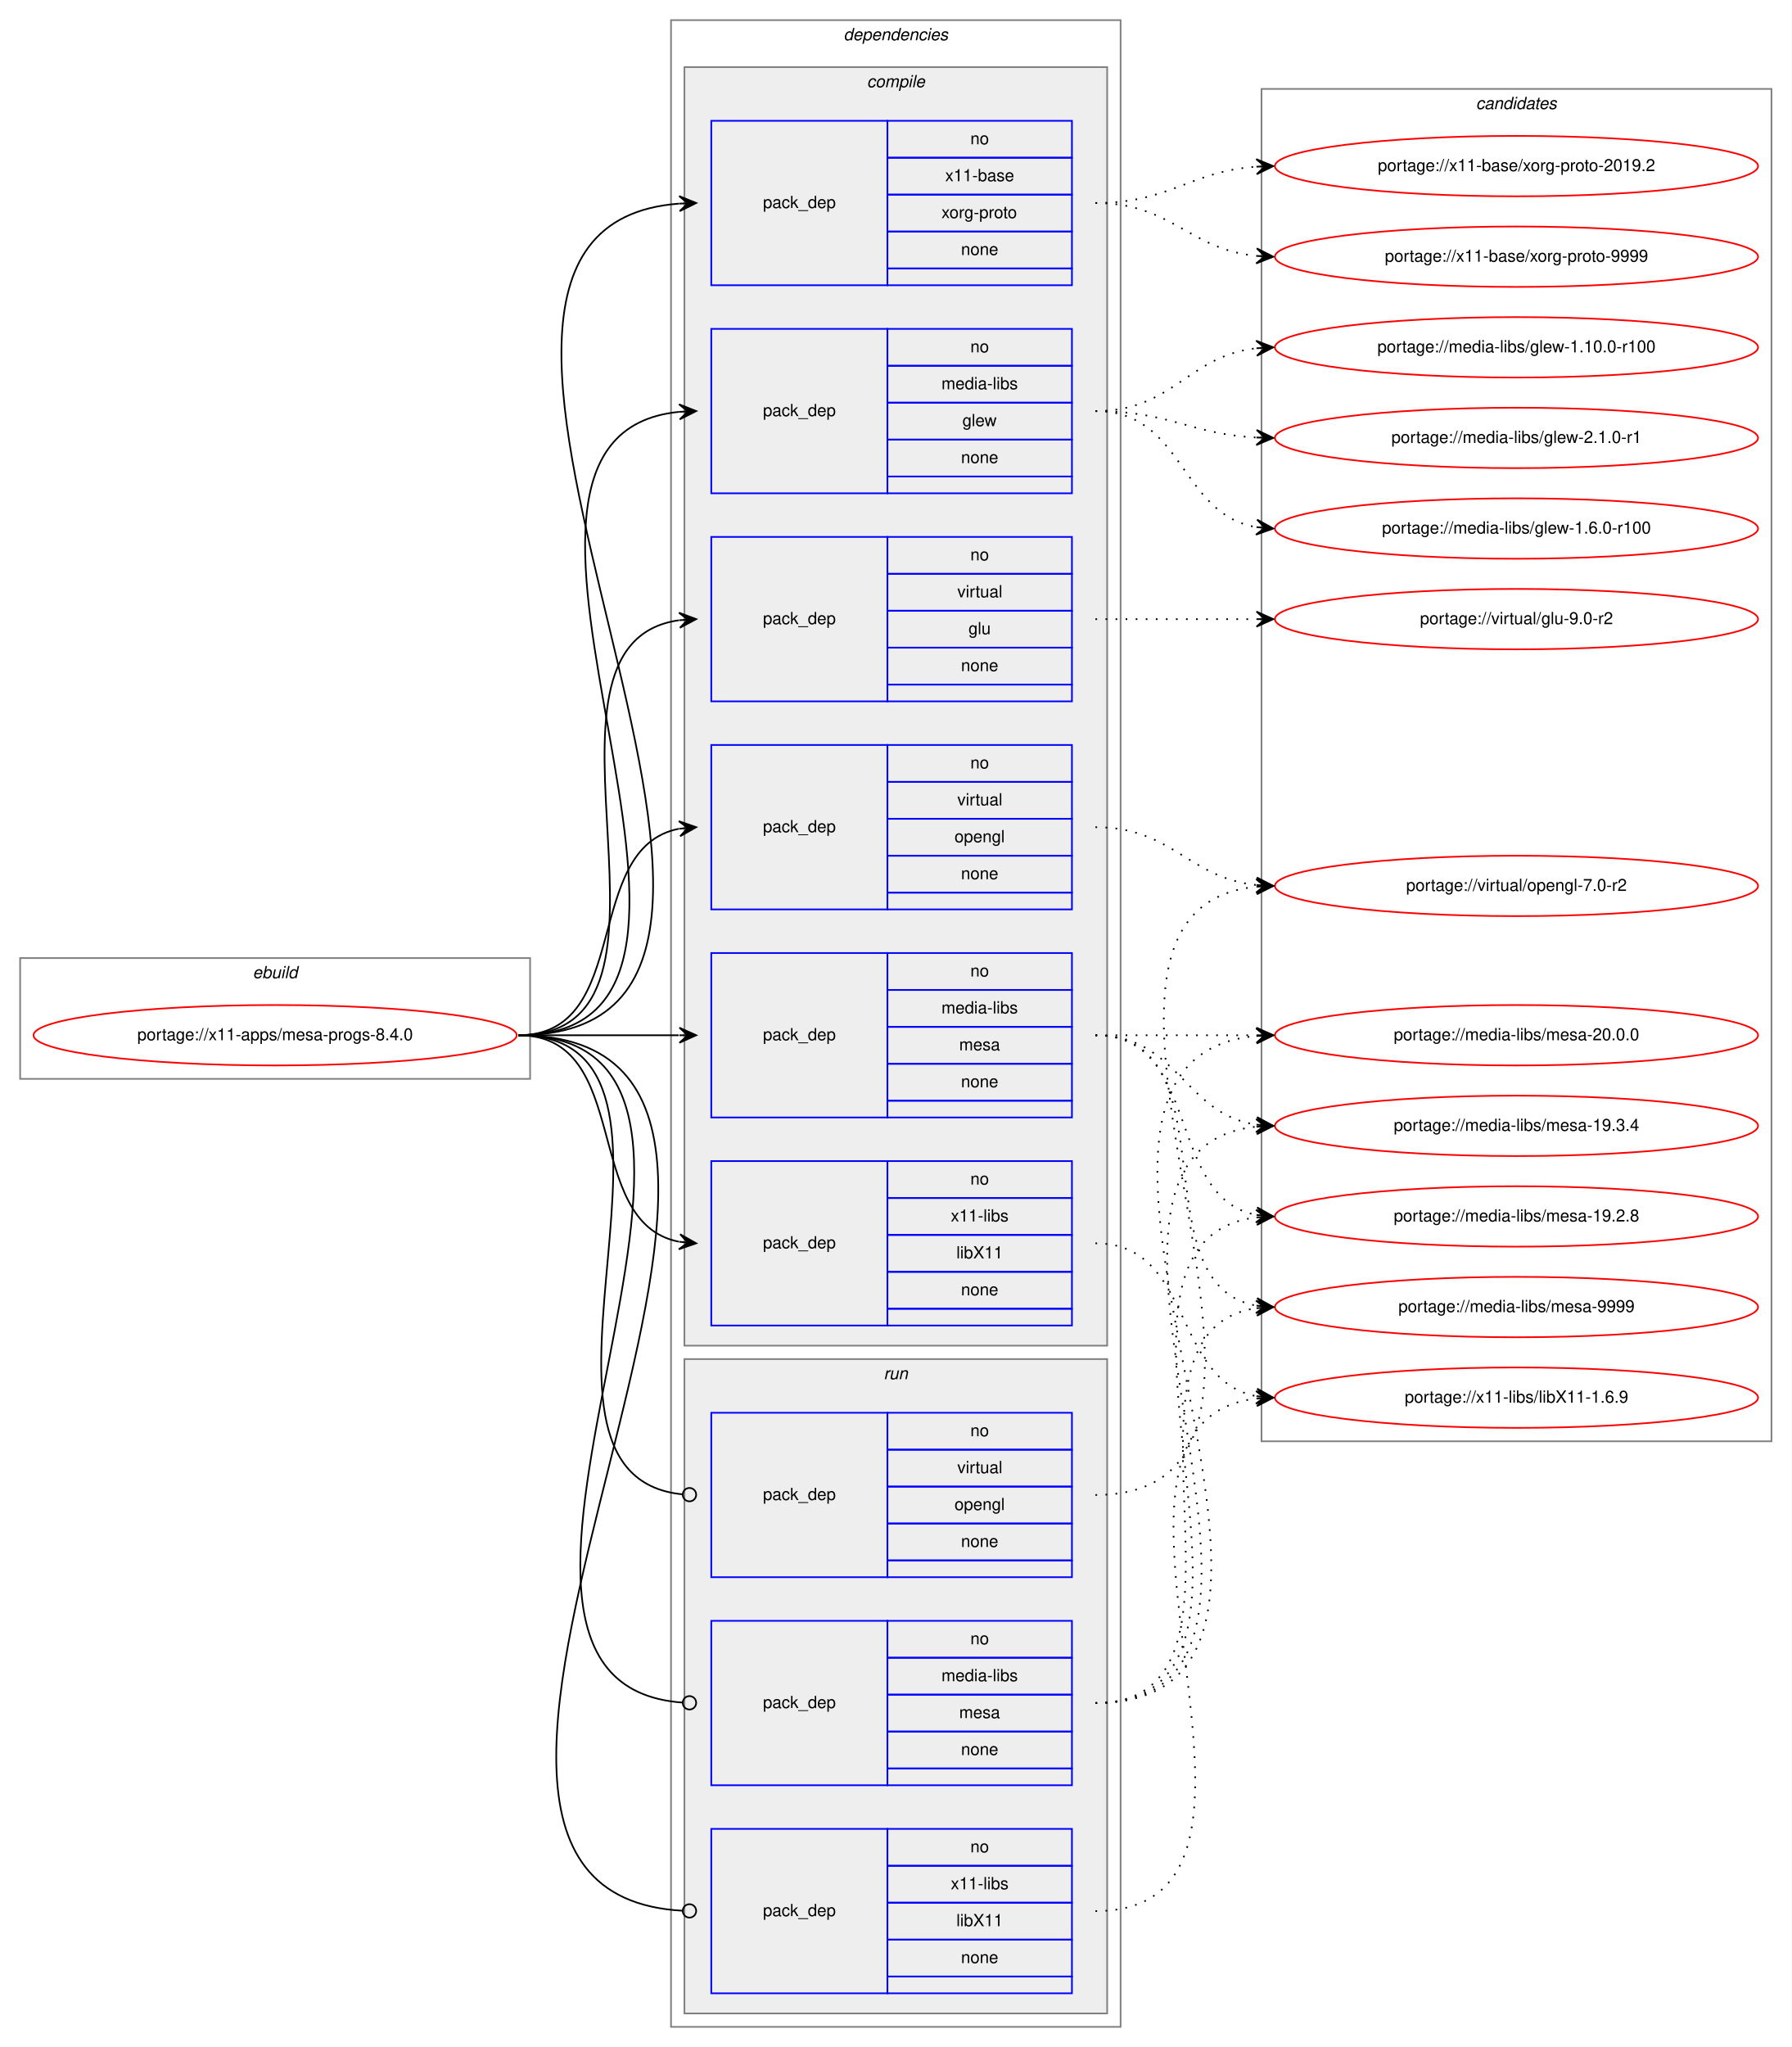
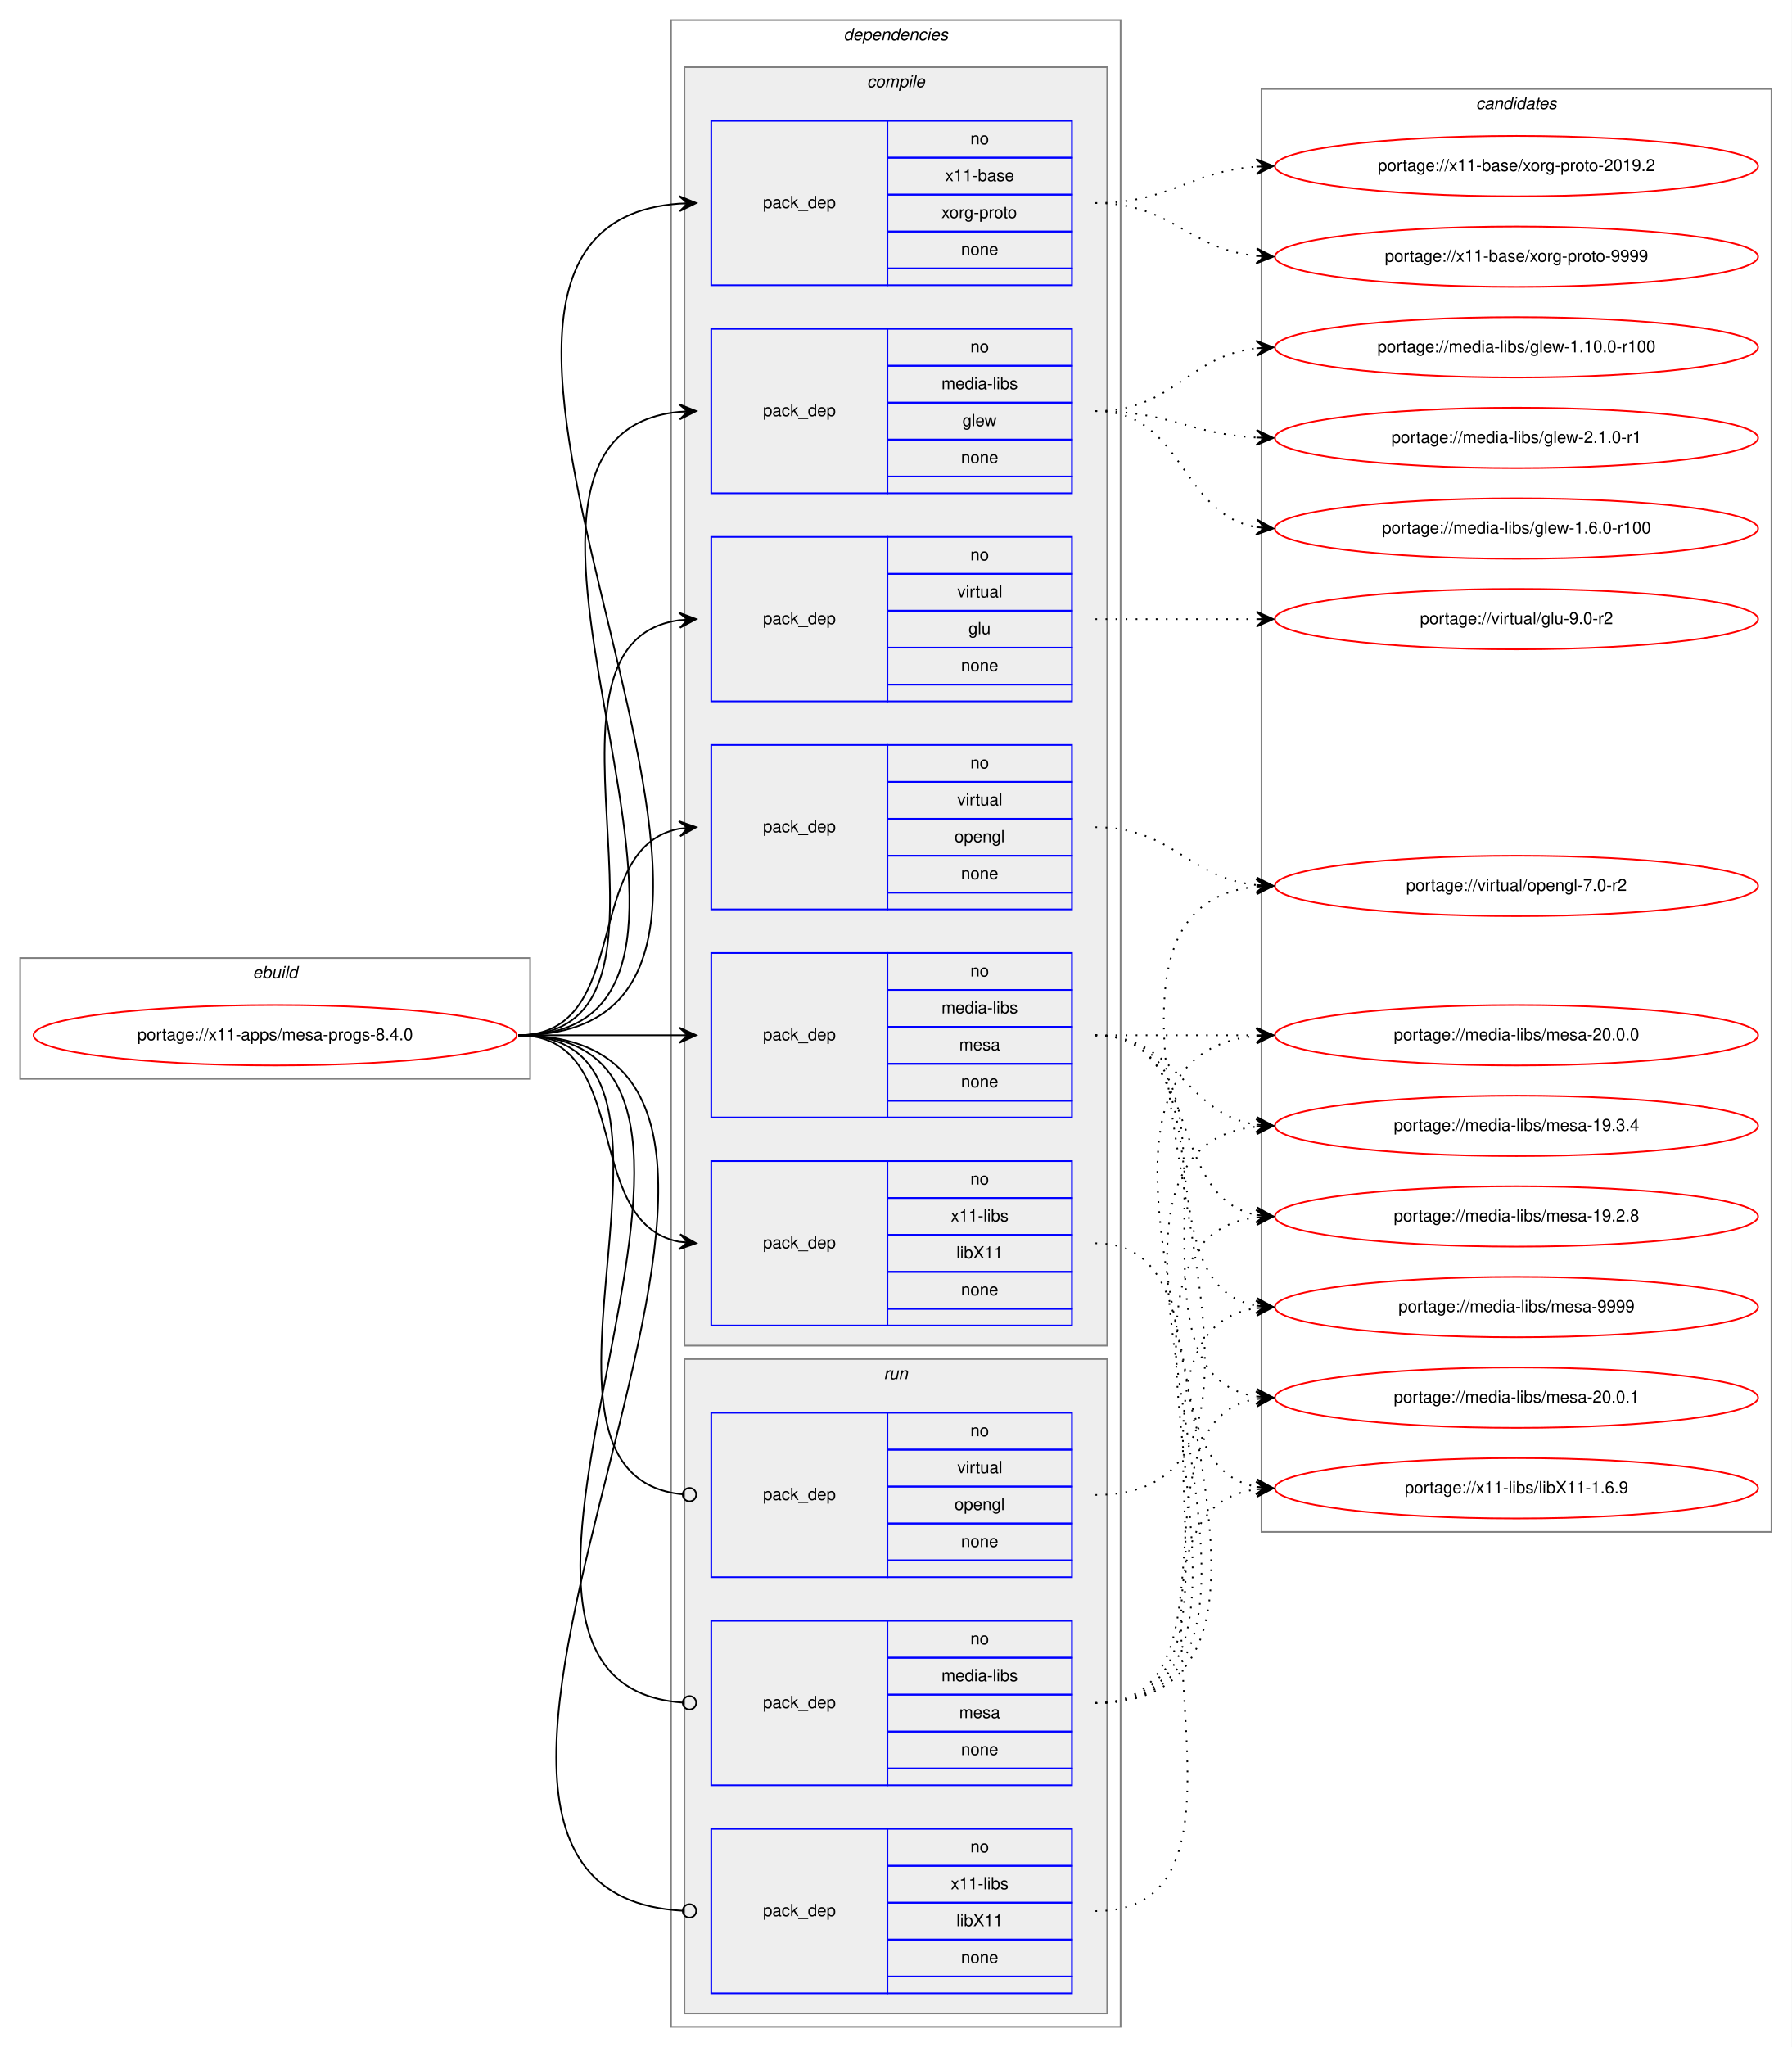
<svg xmlns="http://www.w3.org/2000/svg" xmlns:xlink="http://www.w3.org/1999/xlink" width="1068pt" height="1220pt" viewBox="0.00 0.00 1068.00 1220.00">
  <g id="graph0" class="graph" transform="scale(1 1) rotate(0) translate(4 1216)">
    <polygon fill="white" stroke="transparent" points="-4,4 -4,-1216 1064,-1216 1064,4 -4,4" />
    <g id="clust1" class="cluster">
      <polygon fill="none" stroke="gray" points="8,-573 8,-645 312,-645 312,-573 8,-573" />
      <text text-anchor="start" x="146.66" y="-633" font-family="Helvetica,sans-Serif" font-style="italic" font-size="10.00">ebuild</text>
    </g>
    <g id="clust2" class="cluster">
      <polygon fill="none" stroke="gray" points="396,-8 396,-1204 664,-1204 664,-8 396,-8" />
      <text text-anchor="start" x="498.88" y="-1192" font-family="Helvetica,sans-Serif" font-style="italic" font-size="10.00">dependencies</text>
    </g>
    <g id="clust3" class="cluster">
      <polygon fill="#eeeeee" stroke="gray" points="404,-414 404,-1176 656,-1176 656,-414 404,-414" />
      <text text-anchor="start" x="512.78" y="-1164" font-family="Helvetica,sans-Serif" font-style="italic" font-size="10.00">compile</text>
    </g>
    <g id="clust11" class="cluster">
      <polygon fill="#eeeeee" stroke="gray" points="404,-16 404,-406 656,-406 656,-16 404,-16" />
      <text text-anchor="start" x="522.78" y="-394" font-family="Helvetica,sans-Serif" font-style="italic" font-size="10.00">run</text>
    </g>
    <g id="clust15" class="cluster">
-       <polygon fill="none" stroke="gray" points="748,-357 748,-1163 1052,-1163 1052,-357 748,-357" />
+       <polygon fill="none" stroke="gray" points="748,-303 748,-1163 1052,-1163 1052,-303 748,-303" />
      <text text-anchor="start" x="875.82" y="-1151" font-family="Helvetica,sans-Serif" font-style="italic" font-size="10.00">candidates</text>
    </g>
    <g id="node1" class="node">
      <g id="a_node1">
        <a xlink:href="../x11-apps/mesa-progs-8.4.0.svg" xlink:title="portage://x11-apps/mesa-progs-8.4.0">
          <ellipse fill="none" stroke="red" cx="160" cy="-599" rx="144" ry="18" />
          <text text-anchor="middle" x="160" y="-596" font-family="Helvetica,sans-Serif" font-size="10.00">portage://x11-apps/mesa-progs-8.4.0</text>
        </a>
      </g>
    </g>
    <g id="node2" class="node">
      <polygon fill="none" stroke="blue" points="420,-922 420,-1020 525,-1020 525,-922 420,-922" />
      <text text-anchor="start" x="450.82" y="-968" font-family="Helvetica,sans-Serif" font-size="10.00">pack_dep</text>
      <polygon fill="none" stroke="blue" points="525,-998 525,-1020 635,-1020 635,-998 525,-998" />
      <text text-anchor="start" x="574.44" y="-1006" font-family="Helvetica,sans-Serif" font-size="10.00">no</text>
      <polygon fill="none" stroke="blue" points="525,-976 525,-998 635,-998 635,-976 525,-976" />
      <text text-anchor="start" x="557.22" y="-984" font-family="Helvetica,sans-Serif" font-size="10.00">media-libs</text>
      <polygon fill="none" stroke="blue" points="525,-954 525,-976 635,-976 635,-954 525,-954" />
      <text text-anchor="start" x="569.72" y="-962" font-family="Helvetica,sans-Serif" font-size="10.00">glew</text>
      <polygon fill="none" stroke="blue" points="525,-932 525,-954 635,-954 635,-932 525,-932" />
      <text text-anchor="start" x="568.88" y="-940" font-family="Helvetica,sans-Serif" font-size="10.00">none</text>
      <polygon fill="none" stroke="blue" points="525,-922 525,-932 635,-932 635,-922 525,-922" />
    </g>
    <g id="edge1" class="edge">
      <path fill="none" stroke="black" d="M305,-599C473.39,-599 248.67,-955.9 400.93,-970.54" />
      <polygon fill="black" stroke="black" points="411,-971 400.8,-975.04 406.01,-970.77 401.01,-970.54 401.01,-970.54 401.01,-970.54 406.01,-970.77 401.22,-966.05 411,-971 411,-971" />
    </g>
    <g id="node3" class="node">
      <polygon fill="none" stroke="blue" points="420,-550 420,-648 525,-648 525,-550 420,-550" />
      <text text-anchor="start" x="450.82" y="-596" font-family="Helvetica,sans-Serif" font-size="10.00">pack_dep</text>
      <polygon fill="none" stroke="blue" points="525,-626 525,-648 635,-648 635,-626 525,-626" />
      <text text-anchor="start" x="574.44" y="-634" font-family="Helvetica,sans-Serif" font-size="10.00">no</text>
      <polygon fill="none" stroke="blue" points="525,-604 525,-626 635,-626 635,-604 525,-604" />
      <text text-anchor="start" x="557.22" y="-612" font-family="Helvetica,sans-Serif" font-size="10.00">media-libs</text>
      <polygon fill="none" stroke="blue" points="525,-582 525,-604 635,-604 635,-582 525,-582" />
      <text text-anchor="start" x="567.78" y="-590" font-family="Helvetica,sans-Serif" font-size="10.00">mesa</text>
      <polygon fill="none" stroke="blue" points="525,-560 525,-582 635,-582 635,-560 525,-560" />
      <text text-anchor="start" x="568.88" y="-568" font-family="Helvetica,sans-Serif" font-size="10.00">none</text>
      <polygon fill="none" stroke="blue" points="525,-550 525,-560 635,-560 635,-550 525,-550" />
    </g>
    <g id="edge2" class="edge">
      <path fill="none" stroke="black" d="M305,-599C348.43,-599 361.83,-599 400.57,-599" />
      <polygon fill="black" stroke="black" points="411,-599 401,-603.5 406,-599 401,-599 401,-599 401,-599 406,-599 401,-594.5 411,-599 411,-599" />
    </g>
    <g id="node4" class="node">
      <polygon fill="none" stroke="blue" points="420,-798 420,-896 525,-896 525,-798 420,-798" />
      <text text-anchor="start" x="450.82" y="-844" font-family="Helvetica,sans-Serif" font-size="10.00">pack_dep</text>
      <polygon fill="none" stroke="blue" points="525,-874 525,-896 635,-896 635,-874 525,-874" />
      <text text-anchor="start" x="574.44" y="-882" font-family="Helvetica,sans-Serif" font-size="10.00">no</text>
      <polygon fill="none" stroke="blue" points="525,-852 525,-874 635,-874 635,-852 525,-852" />
      <text text-anchor="start" x="566.67" y="-860" font-family="Helvetica,sans-Serif" font-size="10.00">virtual</text>
      <polygon fill="none" stroke="blue" points="525,-830 525,-852 635,-852 635,-830 525,-830" />
      <text text-anchor="start" x="573.33" y="-838" font-family="Helvetica,sans-Serif" font-size="10.00">glu</text>
      <polygon fill="none" stroke="blue" points="525,-808 525,-830 635,-830 635,-808 525,-808" />
      <text text-anchor="start" x="568.88" y="-816" font-family="Helvetica,sans-Serif" font-size="10.00">none</text>
      <polygon fill="none" stroke="blue" points="525,-798 525,-808 635,-808 635,-798 525,-798" />
    </g>
    <g id="edge3" class="edge">
      <path fill="none" stroke="black" d="M305,-599C421.24,-599 299,-832.21 400.8,-846.33" />
      <polygon fill="black" stroke="black" points="411,-847 400.73,-850.84 406.01,-846.67 401.02,-846.35 401.02,-846.35 401.02,-846.35 406.01,-846.67 401.32,-841.86 411,-847 411,-847" />
    </g>
    <g id="node5" class="node">
      <polygon fill="none" stroke="blue" points="420,-674 420,-772 525,-772 525,-674 420,-674" />
      <text text-anchor="start" x="450.82" y="-720" font-family="Helvetica,sans-Serif" font-size="10.00">pack_dep</text>
      <polygon fill="none" stroke="blue" points="525,-750 525,-772 635,-772 635,-750 525,-750" />
      <text text-anchor="start" x="574.44" y="-758" font-family="Helvetica,sans-Serif" font-size="10.00">no</text>
      <polygon fill="none" stroke="blue" points="525,-728 525,-750 635,-750 635,-728 525,-728" />
      <text text-anchor="start" x="566.67" y="-736" font-family="Helvetica,sans-Serif" font-size="10.00">virtual</text>
      <polygon fill="none" stroke="blue" points="525,-706 525,-728 635,-728 635,-706 525,-706" />
      <text text-anchor="start" x="564.99" y="-714" font-family="Helvetica,sans-Serif" font-size="10.00">opengl</text>
      <polygon fill="none" stroke="blue" points="525,-684 525,-706 635,-706 635,-684 525,-684" />
      <text text-anchor="start" x="568.88" y="-692" font-family="Helvetica,sans-Serif" font-size="10.00">none</text>
      <polygon fill="none" stroke="blue" points="525,-674 525,-684 635,-684 635,-674 525,-674" />
    </g>
    <g id="edge4" class="edge">
      <path fill="none" stroke="black" d="M305,-599C373.82,-599 342.17,-710.73 400.79,-722.07" />
      <polygon fill="black" stroke="black" points="411,-723 400.63,-726.58 406.02,-722.55 401.04,-722.1 401.04,-722.1 401.04,-722.1 406.02,-722.55 401.45,-717.61 411,-723 411,-723" />
    </g>
    <g id="node6" class="node">
      <polygon fill="none" stroke="blue" points="420,-1046 420,-1144 525,-1144 525,-1046 420,-1046" />
      <text text-anchor="start" x="450.82" y="-1092" font-family="Helvetica,sans-Serif" font-size="10.00">pack_dep</text>
      <polygon fill="none" stroke="blue" points="525,-1122 525,-1144 635,-1144 635,-1122 525,-1122" />
      <text text-anchor="start" x="574.44" y="-1130" font-family="Helvetica,sans-Serif" font-size="10.00">no</text>
      <polygon fill="none" stroke="blue" points="525,-1100 525,-1122 635,-1122 635,-1100 525,-1100" />
      <text text-anchor="start" x="559.44" y="-1108" font-family="Helvetica,sans-Serif" font-size="10.00">x11-base</text>
      <polygon fill="none" stroke="blue" points="525,-1078 525,-1100 635,-1100 635,-1078 525,-1078" />
      <text text-anchor="start" x="557.22" y="-1086" font-family="Helvetica,sans-Serif" font-size="10.00">xorg-proto</text>
      <polygon fill="none" stroke="blue" points="525,-1056 525,-1078 635,-1078 635,-1056 525,-1056" />
      <text text-anchor="start" x="568.88" y="-1064" font-family="Helvetica,sans-Serif" font-size="10.00">none</text>
      <polygon fill="none" stroke="blue" points="525,-1046 525,-1056 635,-1056 635,-1046 525,-1046" />
    </g>
    <g id="edge5" class="edge">
      <path fill="none" stroke="black" d="M305,-599C526.9,-599 196.21,-1079.62 400.85,-1094.64" />
      <polygon fill="black" stroke="black" points="411,-1095 400.85,-1099.14 406,-1094.82 401.01,-1094.65 401.01,-1094.65 401.01,-1094.65 406,-1094.82 401.17,-1090.15 411,-1095 411,-1095" />
    </g>
    <g id="node7" class="node">
      <polygon fill="none" stroke="blue" points="420,-426 420,-524 525,-524 525,-426 420,-426" />
      <text text-anchor="start" x="450.82" y="-472" font-family="Helvetica,sans-Serif" font-size="10.00">pack_dep</text>
      <polygon fill="none" stroke="blue" points="525,-502 525,-524 635,-524 635,-502 525,-502" />
      <text text-anchor="start" x="574.44" y="-510" font-family="Helvetica,sans-Serif" font-size="10.00">no</text>
      <polygon fill="none" stroke="blue" points="525,-480 525,-502 635,-502 635,-480 525,-480" />
      <text text-anchor="start" x="562.78" y="-488" font-family="Helvetica,sans-Serif" font-size="10.00">x11-libs</text>
      <polygon fill="none" stroke="blue" points="525,-458 525,-480 635,-480 635,-458 525,-458" />
      <text text-anchor="start" x="566.11" y="-466" font-family="Helvetica,sans-Serif" font-size="10.00">libX11</text>
      <polygon fill="none" stroke="blue" points="525,-436 525,-458 635,-458 635,-436 525,-436" />
      <text text-anchor="start" x="568.88" y="-444" font-family="Helvetica,sans-Serif" font-size="10.00">none</text>
      <polygon fill="none" stroke="blue" points="525,-426 525,-436 635,-436 635,-426 525,-426" />
    </g>
    <g id="edge6" class="edge">
      <path fill="none" stroke="black" d="M305,-599C373.82,-599 342.17,-487.27 400.79,-475.93" />
      <polygon fill="black" stroke="black" points="411,-475 401.45,-480.39 406.02,-475.45 401.04,-475.9 401.04,-475.9 401.04,-475.9 406.02,-475.45 400.63,-471.42 411,-475 411,-475" />
    </g>
    <g id="node8" class="node">
      <polygon fill="none" stroke="blue" points="420,-152 420,-250 525,-250 525,-152 420,-152" />
      <text text-anchor="start" x="450.82" y="-198" font-family="Helvetica,sans-Serif" font-size="10.00">pack_dep</text>
      <polygon fill="none" stroke="blue" points="525,-228 525,-250 635,-250 635,-228 525,-228" />
      <text text-anchor="start" x="574.44" y="-236" font-family="Helvetica,sans-Serif" font-size="10.00">no</text>
      <polygon fill="none" stroke="blue" points="525,-206 525,-228 635,-228 635,-206 525,-206" />
      <text text-anchor="start" x="557.22" y="-214" font-family="Helvetica,sans-Serif" font-size="10.00">media-libs</text>
      <polygon fill="none" stroke="blue" points="525,-184 525,-206 635,-206 635,-184 525,-184" />
      <text text-anchor="start" x="567.78" y="-192" font-family="Helvetica,sans-Serif" font-size="10.00">mesa</text>
      <polygon fill="none" stroke="blue" points="525,-162 525,-184 635,-184 635,-162 525,-162" />
      <text text-anchor="start" x="568.88" y="-170" font-family="Helvetica,sans-Serif" font-size="10.00">none</text>
      <polygon fill="none" stroke="blue" points="525,-152 525,-162 635,-162 635,-152 525,-152" />
    </g>
    <g id="edge7" class="edge">
      <path fill="none" stroke="black" d="M305,-599C485.28,-599 235.72,-212.96 402.99,-201.27" />
      <ellipse fill="none" stroke="black" cx="407" cy="-201.14" rx="4" ry="4" />
    </g>
    <g id="node9" class="node">
      <polygon fill="none" stroke="blue" points="420,-276 420,-374 525,-374 525,-276 420,-276" />
      <text text-anchor="start" x="450.82" y="-322" font-family="Helvetica,sans-Serif" font-size="10.00">pack_dep</text>
      <polygon fill="none" stroke="blue" points="525,-352 525,-374 635,-374 635,-352 525,-352" />
      <text text-anchor="start" x="574.44" y="-360" font-family="Helvetica,sans-Serif" font-size="10.00">no</text>
      <polygon fill="none" stroke="blue" points="525,-330 525,-352 635,-352 635,-330 525,-330" />
      <text text-anchor="start" x="566.67" y="-338" font-family="Helvetica,sans-Serif" font-size="10.00">virtual</text>
      <polygon fill="none" stroke="blue" points="525,-308 525,-330 635,-330 635,-308 525,-308" />
      <text text-anchor="start" x="564.99" y="-316" font-family="Helvetica,sans-Serif" font-size="10.00">opengl</text>
      <polygon fill="none" stroke="blue" points="525,-286 525,-308 635,-308 635,-286 525,-286" />
      <text text-anchor="start" x="568.88" y="-294" font-family="Helvetica,sans-Serif" font-size="10.00">none</text>
      <polygon fill="none" stroke="blue" points="525,-276 525,-286 635,-286 635,-276 525,-276" />
    </g>
    <g id="edge8" class="edge">
      <path fill="none" stroke="black" d="M305,-599C432.77,-599 286.96,-336.65 402.97,-325.37" />
      <ellipse fill="none" stroke="black" cx="407" cy="-325.19" rx="4" ry="4" />
    </g>
    <g id="node10" class="node">
      <polygon fill="none" stroke="blue" points="420,-28 420,-126 525,-126 525,-28 420,-28" />
      <text text-anchor="start" x="450.82" y="-74" font-family="Helvetica,sans-Serif" font-size="10.00">pack_dep</text>
      <polygon fill="none" stroke="blue" points="525,-104 525,-126 635,-126 635,-104 525,-104" />
      <text text-anchor="start" x="574.44" y="-112" font-family="Helvetica,sans-Serif" font-size="10.00">no</text>
      <polygon fill="none" stroke="blue" points="525,-82 525,-104 635,-104 635,-82 525,-82" />
      <text text-anchor="start" x="562.78" y="-90" font-family="Helvetica,sans-Serif" font-size="10.00">x11-libs</text>
      <polygon fill="none" stroke="blue" points="525,-60 525,-82 635,-82 635,-60 525,-60" />
      <text text-anchor="start" x="566.11" y="-68" font-family="Helvetica,sans-Serif" font-size="10.00">libX11</text>
      <polygon fill="none" stroke="blue" points="525,-38 525,-60 635,-60 635,-38 525,-38" />
      <text text-anchor="start" x="568.88" y="-46" font-family="Helvetica,sans-Serif" font-size="10.00">none</text>
      <polygon fill="none" stroke="blue" points="525,-28 525,-38 635,-38 635,-28 525,-28" />
    </g>
    <g id="edge9" class="edge">
      <path fill="none" stroke="black" d="M305,-599C538.96,-599 182.79,-89.16 402.92,-77.21" />
      <ellipse fill="none" stroke="black" cx="407" cy="-77.11" rx="4" ry="4" />
    </g>
    <g id="node11" class="node">
      <g id="a_node11">
        <a xlink:href="../media-libs/glew-2.1.0-r1.svg" xlink:title="portage://media-libs/glew-2.1.0-r1">
          <ellipse fill="none" stroke="red" cx="900" cy="-955" rx="144" ry="18" />
          <text text-anchor="middle" x="900" y="-952" font-family="Helvetica,sans-Serif" font-size="10.00">portage://media-libs/glew-2.1.0-r1</text>
        </a>
      </g>
    </g>
    <g id="edge10" class="edge">
      <path fill="none" stroke="black" stroke-dasharray="1,5" d="M649,-971C693.11,-971 705.56,-957.29 744.97,-955.25" />
      <polygon fill="black" stroke="black" points="755,-955 745.12,-959.75 750,-955.13 745,-955.25 745,-955.25 745,-955.25 750,-955.13 744.89,-950.75 755,-955 755,-955" />
    </g>
    <g id="node12" class="node">
      <g id="a_node12">
        <a xlink:href="../media-libs/glew-1.6.0-r100.svg" xlink:title="portage://media-libs/glew-1.6.0-r100">
          <ellipse fill="none" stroke="red" cx="900" cy="-901" rx="144" ry="18" />
          <text text-anchor="middle" x="900" y="-898" font-family="Helvetica,sans-Serif" font-size="10.00">portage://media-libs/glew-1.6.0-r100</text>
        </a>
      </g>
    </g>
    <g id="edge11" class="edge">
      <path fill="none" stroke="black" stroke-dasharray="1,5" d="M649,-971C701.82,-971 699.17,-909.73 744.84,-901.83" />
      <polygon fill="black" stroke="black" points="755,-901 745.4,-906.3 750.02,-901.41 745.03,-901.82 745.03,-901.82 745.03,-901.82 750.02,-901.41 744.67,-897.33 755,-901 755,-901" />
    </g>
    <g id="node13" class="node">
      <g id="a_node13">
        <a xlink:href="../media-libs/glew-1.10.0-r100.svg" xlink:title="portage://media-libs/glew-1.10.0-r100">
          <ellipse fill="none" stroke="red" cx="900" cy="-1009" rx="144" ry="18" />
          <text text-anchor="middle" x="900" y="-1006" font-family="Helvetica,sans-Serif" font-size="10.00">portage://media-libs/glew-1.10.0-r100</text>
        </a>
      </g>
    </g>
    <g id="edge12" class="edge">
      <path fill="none" stroke="black" stroke-dasharray="1,5" d="M649,-971C695.43,-971 703.87,-1003.71 744.81,-1008.43" />
      <polygon fill="black" stroke="black" points="755,-1009 744.77,-1012.94 750.01,-1008.72 745.02,-1008.44 745.02,-1008.44 745.02,-1008.44 750.01,-1008.72 745.27,-1003.95 755,-1009 755,-1009" />
    </g>
    <g id="node14" class="node">
      <g id="a_node14">
        <a xlink:href="../media-libs/mesa-9999.svg" xlink:title="portage://media-libs/mesa-9999">
          <ellipse fill="none" stroke="red" cx="900" cy="-437" rx="144" ry="18" />
          <text text-anchor="middle" x="900" y="-434" font-family="Helvetica,sans-Serif" font-size="10.00">portage://media-libs/mesa-9999</text>
        </a>
      </g>
    </g>
    <g id="edge13" class="edge">
      <path fill="none" stroke="black" stroke-dasharray="1,5" d="M649,-599C731.35,-599 674.36,-450.62 744.73,-437.87" />
      <polygon fill="black" stroke="black" points="755,-437 745.42,-442.33 750.02,-437.42 745.04,-437.85 745.04,-437.85 745.04,-437.85 750.02,-437.42 744.66,-433.36 755,-437 755,-437" />
    </g>
    <g id="node15" class="node">
      <g id="a_node15">
+         <a xlink:href="../media-libs/mesa-20.0.1.svg" xlink:title="portage://media-libs/mesa-20.0.1">
+           <ellipse fill="none" stroke="red" cx="900" cy="-383" rx="144" ry="18" />
+           <text text-anchor="middle" x="900" y="-380" font-family="Helvetica,sans-Serif" font-size="10.00">portage://media-libs/mesa-20.0.1</text>
+         </a>
+       </g>
+     </g>
+     <g id="edge14" class="edge">
+       <path fill="none" stroke="black" stroke-dasharray="1,5" d="M649,-599C752.28,-599 655.19,-397.51 744.77,-383.74" />
+       <polygon fill="black" stroke="black" points="755,-383 745.35,-388.21 750.01,-383.36 745.03,-383.72 745.03,-383.72 745.03,-383.72 750.01,-383.36 744.7,-379.23 755,-383 755,-383" />
+     </g>
+     <g id="node16" class="node">
+       <g id="a_node16">
        <a xlink:href="../media-libs/mesa-20.0.0.svg" xlink:title="portage://media-libs/mesa-20.0.0">
          <ellipse fill="none" stroke="red" cx="900" cy="-599" rx="144" ry="18" />
          <text text-anchor="middle" x="900" y="-596" font-family="Helvetica,sans-Serif" font-size="10.00">portage://media-libs/mesa-20.0.0</text>
        </a>
      </g>
    </g>
-     <g id="edge14" class="edge">
+     <g id="edge15" class="edge">
      <path fill="none" stroke="black" stroke-dasharray="1,5" d="M649,-599C692.43,-599 705.83,-599 744.57,-599" />
      <polygon fill="black" stroke="black" points="755,-599 745,-603.5 750,-599 745,-599 745,-599 745,-599 750,-599 745,-594.5 755,-599 755,-599" />
    </g>
-     <g id="node16" class="node">
-       <g id="a_node16">
+     <g id="node17" class="node">
+       <g id="a_node17">
        <a xlink:href="../media-libs/mesa-19.3.4.svg" xlink:title="portage://media-libs/mesa-19.3.4">
          <ellipse fill="none" stroke="red" cx="900" cy="-545" rx="144" ry="18" />
          <text text-anchor="middle" x="900" y="-542" font-family="Helvetica,sans-Serif" font-size="10.00">portage://media-libs/mesa-19.3.4</text>
        </a>
      </g>
    </g>
-     <g id="edge15" class="edge">
+     <g id="edge16" class="edge">
      <path fill="none" stroke="black" stroke-dasharray="1,5" d="M649,-599C698.26,-599 701.85,-552.13 744.86,-545.72" />
      <polygon fill="black" stroke="black" points="755,-545 745.35,-550.2 750.01,-545.36 745.03,-545.71 745.03,-545.71 745.03,-545.71 750.01,-545.36 744.71,-541.22 755,-545 755,-545" />
    </g>
-     <g id="node17" class="node">
-       <g id="a_node17">
+     <g id="node18" class="node">
+       <g id="a_node18">
        <a xlink:href="../media-libs/mesa-19.2.8.svg" xlink:title="portage://media-libs/mesa-19.2.8">
          <ellipse fill="none" stroke="red" cx="900" cy="-491" rx="144" ry="18" />
          <text text-anchor="middle" x="900" y="-488" font-family="Helvetica,sans-Serif" font-size="10.00">portage://media-libs/mesa-19.2.8</text>
        </a>
      </g>
    </g>
-     <g id="edge16" class="edge">
+     <g id="edge17" class="edge">
      <path fill="none" stroke="black" stroke-dasharray="1,5" d="M649,-599C712.58,-599 690.58,-502.49 744.79,-491.93" />
      <polygon fill="black" stroke="black" points="755,-491 745.45,-496.39 750.02,-491.46 745.04,-491.91 745.04,-491.91 745.04,-491.91 750.02,-491.46 744.63,-487.43 755,-491 755,-491" />
    </g>
-     <g id="node18" class="node">
-       <g id="a_node18">
+     <g id="node19" class="node">
+       <g id="a_node19">
        <a xlink:href="../virtual/glu-9.0-r2.svg" xlink:title="portage://virtual/glu-9.0-r2">
          <ellipse fill="none" stroke="red" cx="900" cy="-847" rx="144" ry="18" />
          <text text-anchor="middle" x="900" y="-844" font-family="Helvetica,sans-Serif" font-size="10.00">portage://virtual/glu-9.0-r2</text>
        </a>
      </g>
    </g>
-     <g id="edge17" class="edge">
+     <g id="edge18" class="edge">
      <path fill="none" stroke="black" stroke-dasharray="1,5" d="M649,-847C692.43,-847 705.83,-847 744.57,-847" />
      <polygon fill="black" stroke="black" points="755,-847 745,-851.5 750,-847 745,-847 745,-847 745,-847 750,-847 745,-842.5 755,-847 755,-847" />
    </g>
-     <g id="node19" class="node">
-       <g id="a_node19">
+     <g id="node20" class="node">
+       <g id="a_node20">
        <a xlink:href="../virtual/opengl-7.0-r2.svg" xlink:title="portage://virtual/opengl-7.0-r2">
          <ellipse fill="none" stroke="red" cx="900" cy="-688" rx="144" ry="18" />
          <text text-anchor="middle" x="900" y="-685" font-family="Helvetica,sans-Serif" font-size="10.00">portage://virtual/opengl-7.0-r2</text>
        </a>
      </g>
    </g>
-     <g id="edge18" class="edge">
+     <g id="edge19" class="edge">
      <path fill="none" stroke="black" stroke-dasharray="1,5" d="M649,-723C695.03,-723 704.18,-692.88 744.88,-688.52" />
      <polygon fill="black" stroke="black" points="755,-688 745.25,-693.01 750.01,-688.26 745.01,-688.52 745.01,-688.52 745.01,-688.52 750.01,-688.26 744.78,-684.02 755,-688 755,-688" />
    </g>
-     <g id="node20" class="node">
-       <g id="a_node20">
+     <g id="node21" class="node">
+       <g id="a_node21">
        <a xlink:href="../x11-base/xorg-proto-9999.svg" xlink:title="portage://x11-base/xorg-proto-9999">
          <ellipse fill="none" stroke="red" cx="900" cy="-1063" rx="144" ry="18" />
          <text text-anchor="middle" x="900" y="-1060" font-family="Helvetica,sans-Serif" font-size="10.00">portage://x11-base/xorg-proto-9999</text>
        </a>
      </g>
    </g>
-     <g id="edge19" class="edge">
+     <g id="edge20" class="edge">
      <path fill="none" stroke="black" stroke-dasharray="1,5" d="M649,-1095C694.65,-1095 704.48,-1067.46 744.95,-1063.48" />
      <polygon fill="black" stroke="black" points="755,-1063 745.22,-1067.97 750.01,-1063.24 745.01,-1063.47 745.01,-1063.47 745.01,-1063.47 750.01,-1063.24 744.8,-1058.98 755,-1063 755,-1063" />
    </g>
-     <g id="node21" class="node">
-       <g id="a_node21">
+     <g id="node22" class="node">
+       <g id="a_node22">
        <a xlink:href="../x11-base/xorg-proto-2019.2.svg" xlink:title="portage://x11-base/xorg-proto-2019.2">
          <ellipse fill="none" stroke="red" cx="900" cy="-1117" rx="144" ry="18" />
          <text text-anchor="middle" x="900" y="-1114" font-family="Helvetica,sans-Serif" font-size="10.00">portage://x11-base/xorg-proto-2019.2</text>
        </a>
      </g>
    </g>
-     <g id="edge20" class="edge">
+     <g id="edge21" class="edge">
      <path fill="none" stroke="black" stroke-dasharray="1,5" d="M649,-1095C693.54,-1095 705.22,-1113.86 744.89,-1116.65" />
      <polygon fill="black" stroke="black" points="755,-1117 744.85,-1121.16 750,-1116.83 745.01,-1116.66 745.01,-1116.66 745.01,-1116.66 750,-1116.83 745.16,-1112.16 755,-1117 755,-1117" />
    </g>
-     <g id="node22" class="node">
-       <g id="a_node22">
+     <g id="node23" class="node">
+       <g id="a_node23">
        <a xlink:href="../x11-libs/libX11-1.6.9.svg" xlink:title="portage://x11-libs/libX11-1.6.9">
-           <ellipse fill="none" stroke="red" cx="900" cy="-383" rx="144" ry="18" />
-           <text text-anchor="middle" x="900" y="-380" font-family="Helvetica,sans-Serif" font-size="10.00">portage://x11-libs/libX11-1.6.9</text>
-         </a>
-       </g>
-     </g>
-     <g id="edge21" class="edge">
-       <path fill="none" stroke="black" stroke-dasharray="1,5" d="M649,-475C707.73,-475 694.54,-393.47 744.84,-383.91" />
-       <polygon fill="black" stroke="black" points="755,-383 745.44,-388.37 750.02,-383.45 745.04,-383.89 745.04,-383.89 745.04,-383.89 750.02,-383.45 744.64,-379.41 755,-383 755,-383" />
+           <ellipse fill="none" stroke="red" cx="900" cy="-329" rx="144" ry="18" />
+           <text text-anchor="middle" x="900" y="-326" font-family="Helvetica,sans-Serif" font-size="10.00">portage://x11-libs/libX11-1.6.9</text>
+         </a>
+       </g>
    </g>
    <g id="edge22" class="edge">
+       <path fill="none" stroke="black" stroke-dasharray="1,5" d="M649,-475C725.59,-475 679.43,-341.82 744.98,-329.86" />
+       <polygon fill="black" stroke="black" points="755,-329 745.42,-334.34 750.02,-329.43 745.04,-329.85 745.04,-329.85 745.04,-329.85 750.02,-329.43 744.65,-325.37 755,-329 755,-329" />
+     </g>
+     <g id="edge23" class="edge">
      <path fill="none" stroke="black" stroke-dasharray="1,5" d="M649,-201C760.39,-201 647.53,-422.48 744.91,-436.32" />
      <polygon fill="black" stroke="black" points="755,-437 744.72,-440.82 750.01,-436.67 745.02,-436.33 745.02,-436.33 745.02,-436.33 750.01,-436.67 745.32,-431.84 755,-437 755,-437" />
    </g>
-     <g id="edge23" class="edge">
+     <g id="edge24" class="edge">
+       <path fill="none" stroke="black" stroke-dasharray="1,5" d="M649,-201C738.95,-201 667.47,-369.06 744.81,-382.19" />
+       <polygon fill="black" stroke="black" points="755,-383 744.67,-386.69 750.02,-382.6 745.03,-382.21 745.03,-382.21 745.03,-382.21 750.02,-382.6 745.39,-377.72 755,-383 755,-383" />
+     </g>
+     <g id="edge25" class="edge">
      <path fill="none" stroke="black" stroke-dasharray="1,5" d="M649,-201C828.48,-201 581.94,-583.6 744.77,-598.55" />
      <polygon fill="black" stroke="black" points="755,-599 744.81,-603.06 750,-598.78 745.01,-598.56 745.01,-598.56 745.01,-598.56 750,-598.78 745.21,-594.07 755,-599 755,-599" />
    </g>
-     <g id="edge24" class="edge">
+     <g id="edge26" class="edge">
      <path fill="none" stroke="black" stroke-dasharray="1,5" d="M649,-201C805.39,-201 604.44,-529.72 744.78,-544.49" />
      <polygon fill="black" stroke="black" points="755,-545 744.79,-548.99 750.01,-544.75 745.01,-544.5 745.01,-544.5 745.01,-544.5 750.01,-544.75 745.24,-540 755,-545 755,-545" />
    </g>
-     <g id="edge25" class="edge">
+     <g id="edge27" class="edge">
      <path fill="none" stroke="black" stroke-dasharray="1,5" d="M649,-201C782.61,-201 626.44,-475.91 744.77,-490.41" />
      <polygon fill="black" stroke="black" points="755,-491 744.76,-494.91 750.01,-490.71 745.02,-490.42 745.02,-490.42 745.02,-490.42 750.01,-490.71 745.28,-485.93 755,-491 755,-491" />
    </g>
-     <g id="edge26" class="edge">
+     <g id="edge28" class="edge">
      <path fill="none" stroke="black" stroke-dasharray="1,5" d="M649,-325C813.46,-325 596.63,-672.57 744.71,-687.5" />
      <polygon fill="black" stroke="black" points="755,-688 744.8,-692.01 750.01,-687.76 745.01,-687.52 745.01,-687.52 745.01,-687.52 750.01,-687.76 745.23,-683.02 755,-688 755,-688" />
    </g>
-     <g id="edge27" class="edge">
-       <path fill="none" stroke="black" stroke-dasharray="1,5" d="M649,-77C789.27,-77 620.1,-367.66 744.66,-382.42" />
-       <polygon fill="black" stroke="black" points="755,-383 744.76,-386.93 750.01,-382.72 745.02,-382.44 745.02,-382.44 745.02,-382.44 750.01,-382.72 745.27,-377.95 755,-383 755,-383" />
+     <g id="edge29" class="edge">
+       <path fill="none" stroke="black" stroke-dasharray="1,5" d="M649,-77C766.95,-77 641.3,-314.45 744.97,-328.36" />
+       <polygon fill="black" stroke="black" points="755,-329 744.74,-332.86 750.01,-328.68 745.02,-328.37 745.02,-328.37 745.02,-328.37 750.01,-328.68 745.31,-323.88 755,-329 755,-329" />
    </g>
  </g>
</svg>
